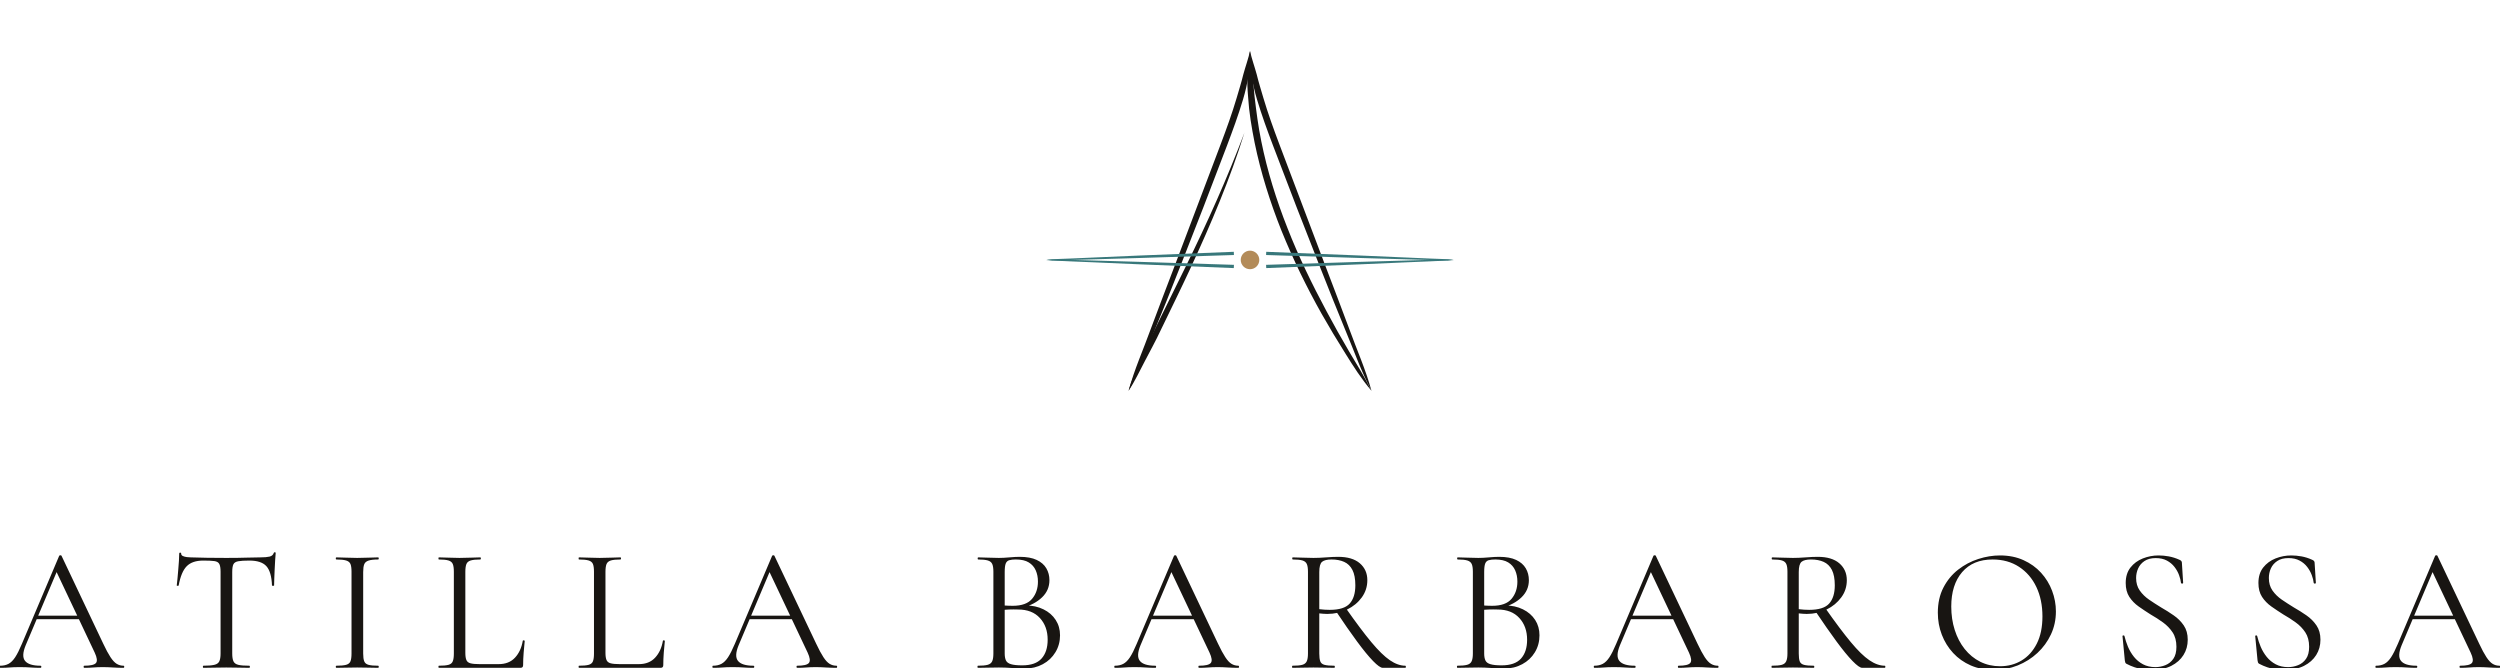
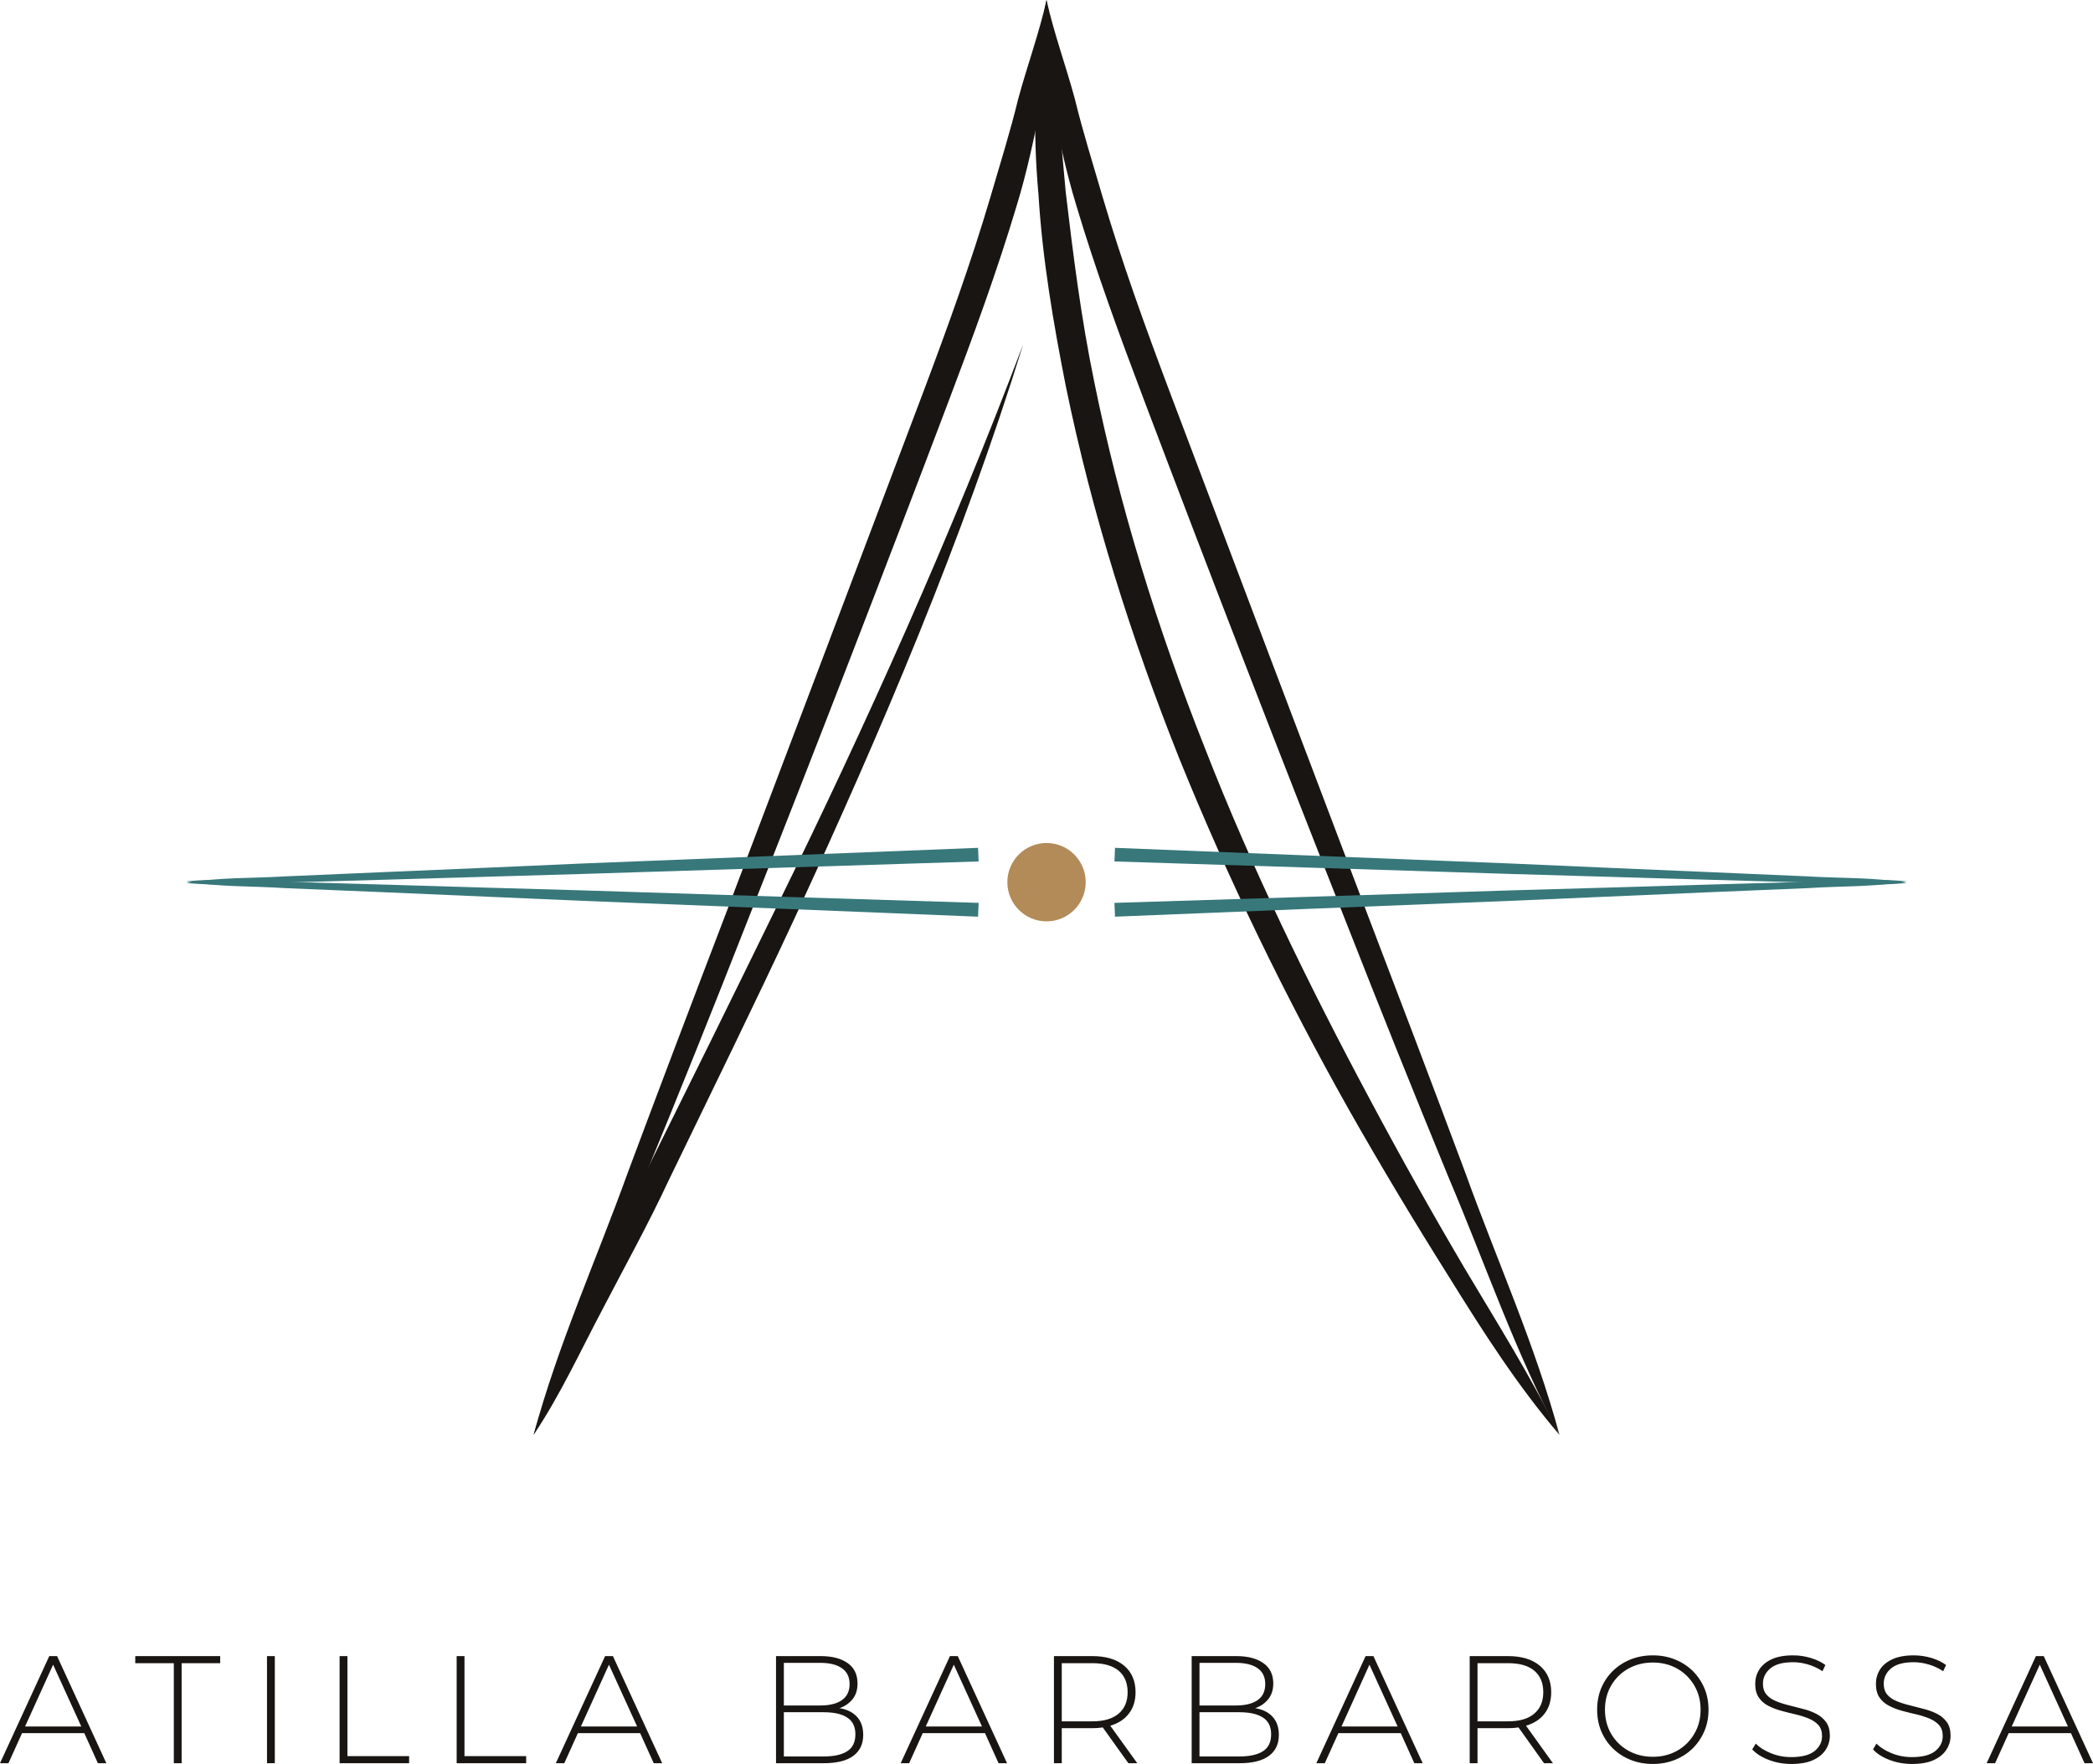
- <svg xmlns="http://www.w3.org/2000/svg" viewBox="0 0 735.59 196.5" role="img" aria-label="Atilla Barbarossa">
-   <g transform="translate(302.8 0) scale(1.3)">
+ <svg xmlns="http://www.w3.org/2000/svg" viewBox="0 0 673.06 567" role="img" aria-label="Atilla Barbarossa">
+   <g transform="scale(6) translate(6.09 -11.55)">
    <path d="M50 11.55C49.6 13.35 48.96 15.08 48.48 16.86C48.05 18.63 47.5 20.37 46.99 22.12C45.95 25.64 44.7 29.09 43.41 32.52C39.9 41.82 36.38 51.12 32.85 60.42C31.07 65.07 29.3 69.73 27.56 74.39C25.87 79.08 23.81 83.63 22.51 88.45C24.87 84.05 26.47 79.32 28.42 74.73C30.32 70.12 32.17 65.5 33.99 60.86C37.65 51.61 41.24 42.33 44.76 33.03C46.07 29.57 47.35 26.09 48.41 22.54C48.95 20.77 49.34 18.94 49.7 17.12C50 15.3 49.98 13.39 50 11.55Z" fill="#181512" />
    <path d="M50 11.55C50.02 13.39 50 15.3 50.3 17.12C50.66 18.94 51.05 20.77 51.59 22.54C52.65 26.09 53.93 29.57 55.24 33.03C58.76 42.33 62.35 51.61 66.01 60.86C67.83 65.5 69.68 70.12 71.58 74.73C73.53 79.32 75.13 84.05 77.49 88.45C76.19 83.63 74.13 79.08 72.44 74.39C70.7 69.73 68.93 65.07 67.15 60.42C63.62 51.12 60.1 41.82 56.59 32.52C55.3 29.09 54.05 25.64 53.01 22.12C52.5 20.37 51.95 18.63 51.52 16.86C51.04 15.08 50.4 13.35 50 11.55Z" fill="#181512" />
    <path d="M50 11.55C49.34 15.06 49.25 18.44 49.57 21.99C49.78 25.45 50.37 28.89 51.04 32.28C52.44 39.09 54.54 45.74 57.11 52.19C59.73 58.67 62.8 64.97 66.22 71.05C67.94 74.08 69.73 77.06 71.58 80C73.41 82.95 75.24 85.81 77.49 88.45C75.98 85.35 74.16 82.47 72.4 79.51C70.64 76.52 68.95 73.51 67.32 70.45C64.05 64.34 61.01 58.11 58.49 51.65C55.96 45.27 53.91 38.7 52.55 31.98C51.86 28.63 51.43 25.25 51.03 21.86C50.72 18.41 50.41 14.99 50 11.55Z" fill="#181512" />
    <path d="M48.75 30C44.86 40.3 40.36 50.33 35.51 60.2C33.22 64.89 30.91 69.57 28.59 74.24C27.41 76.54 26.41 78.91 25.36 81.27C24.34 83.65 23.21 85.95 22.51 88.45C23.95 86.3 25.01 83.97 26.22 81.69C27.41 79.4 28.66 77.15 29.75 74.81C32.02 70.11 34.33 65.43 36.53 60.69C41.15 50.7 45.49 40.52 48.75 30Z" fill="#181512" />
    <path d="M3.89 58.87C5.65 59.06 7.43 58.86 9.2 58.85C10.97 58.8 12.74 58.75 14.51 58.7C18.05 58.6 21.59 58.49 25.13 58.39C32.2 58.17 39.28 57.94 46.36 57.72L46.33 56.99C39.26 57.27 32.18 57.55 25.11 57.83C21.57 57.99 18.03 58.14 14.5 58.29C12.73 58.37 10.96 58.44 9.19 58.52C7.43 58.63 5.63 58.56 3.89 58.87Z" fill="#38787b" />
    <path d="M3.89 58.79C5.63 59.1 7.43 59.03 9.19 59.15C10.96 59.22 12.73 59.3 14.5 59.37C18.03 59.52 21.57 59.68 25.11 59.83C32.18 60.11 39.26 60.39 46.33 60.68L46.36 59.94C39.28 59.72 32.2 59.5 25.13 59.27C21.59 59.17 18.05 59.07 14.51 58.96C12.74 58.91 10.97 58.86 9.2 58.81C7.43 58.8 5.65 58.6 3.89 58.79Z" fill="#38787b" />
    <path d="M96.11 58.87C94.37 58.56 92.57 58.63 90.81 58.52C89.04 58.44 87.27 58.37 85.5 58.29C81.97 58.14 78.43 57.99 74.89 57.83C67.82 57.55 60.74 57.27 53.67 56.99L53.64 57.72C60.72 57.94 67.8 58.17 74.87 58.39C78.41 58.49 81.95 58.6 85.49 58.7C87.26 58.75 89.03 58.8 90.8 58.85C92.57 58.86 94.35 59.06 96.11 58.87Z" fill="#38787b" />
    <path d="M96.11 58.79C94.35 58.6 92.57 58.8 90.8 58.81C89.03 58.86 87.26 58.91 85.49 58.96C81.95 59.07 78.41 59.17 74.87 59.27C67.8 59.5 60.72 59.72 53.64 59.94L53.67 60.68C60.74 60.39 67.82 60.11 74.89 59.83C78.43 59.68 81.97 59.52 85.5 59.37C87.27 59.3 89.04 59.22 90.81 59.15C92.57 59.03 94.37 59.1 96.11 58.79Z" fill="#38787b" />
    <circle cx="50" cy="58.831" r="2.1" fill="#b38b59" />
+     <path transform="translate(-6.09 106.05) scale(0.0574)" d="M7.9 0L0 0L46.0-100.0L53.3-100.0L99.3 0L91.4 0L78.7-28.1L20.6-28.1L7.9 0ZM49.6-92.0L23.4-34.3L75.9-34.3L49.6-92.0ZM169.6 0L162.3 0L162.3-93.4L126.3-93.4L126.3-100.0L205.6-100.0L205.6-93.4L169.6-93.4L169.6 0ZM256.6 0L249.3 0L249.3-100.0L256.6-100.0L256.6 0ZM382.0 0L317.1 0L317.1-100.0L324.4-100.0L324.4-6.6L382.0-6.6L382.0 0ZM491.3 0L426.4 0L426.4-100.0L433.7-100.0L433.7-6.6L491.3-6.6L491.3 0ZM526.9 0L519.0 0L565-100.0L572.3-100.0L618.3 0L610.4 0L597.7-28.1L539.6-28.1L526.9 0ZM568.6-92.0L542.4-34.3L594.9-34.3L568.6-92.0ZM769.1 0L724.6 0L724.6-100.0L766.3-100.0Q782.4-100.0 791.6-93.4Q800.7-86.9 800.7-74.4L800.7-74.4Q800.7-65.6 796.1-59.8Q791.4-54.0 783.9-51.4L783.9-51.4Q794.6-49.6 800.3-43.2Q806-36.9 806-26.4L806-26.4Q806-13.7 796.8-6.9Q787.6 0 769.1 0L769.1 0ZM731.9-47.6L731.9-6.3L769.1-6.3Q783.6-6.3 791.1-11.2Q798.7-16.1 798.7-27.0L798.7-27.0Q798.7-37.7 791.1-42.6Q783.6-47.6 769.1-47.6L769.1-47.6L731.9-47.6ZM731.9-93.7L731.9-53.9L766-53.9Q779-53.9 786.1-58.9Q793.3-63.9 793.3-73.9L793.3-73.9Q793.3-83.7 786.1-88.7Q779-93.7 766-93.7L766-93.7L731.9-93.7ZM848.9 0L841.0 0L887-100.0L894.3-100.0L940.3 0L932.4 0L919.7-28.1L861.6-28.1L848.9 0ZM890.6-92.0L864.4-34.3L916.9-34.3L890.6-92.0ZM991.4 0L984.1 0L984.1-100.0L1020-100.0Q1038.9-100.0 1049.6-91.1Q1060.3-82.1 1060.3-66.3L1060.3-66.3Q1060.3-54.4 1054.1-46.4Q1048-38.3 1036.7-35.0L1036.7-35.0L1061.9 0L1053.6 0L1029.7-33.4Q1025.1-32.7 1020-32.7L1020-32.7L991.4-32.7L991.4 0ZM991.4-93.4L991.4-39.1L1020-39.1Q1036.1-39.1 1044.5-46.3Q1052.9-53.4 1052.9-66.3L1052.9-66.3Q1052.9-79.3 1044.5-86.4Q1036.1-93.4 1020-93.4L1020-93.4L991.4-93.4ZM1157.3 0L1112.7 0L1112.7-100.0L1154.4-100.0Q1170.6-100.0 1179.7-93.4Q1188.9-86.9 1188.9-74.4L1188.9-74.4Q1188.9-65.6 1184.2-59.8Q1179.6-54.0 1172-51.4L1172-51.4Q1182.7-49.6 1188.4-43.2Q1194.1-36.9 1194.1-26.4L1194.1-26.4Q1194.1-13.7 1184.9-6.9Q1175.7 0 1157.3 0L1157.3 0ZM1120-47.6L1120-6.3L1157.3-6.3Q1171.7-6.3 1179.3-11.2Q1186.9-16.1 1186.9-27.0L1186.9-27.0Q1186.9-37.7 1179.3-42.6Q1171.7-47.6 1157.3-47.6L1157.3-47.6L1120-47.6ZM1120-93.7L1120-53.9L1154.1-53.9Q1167.1-53.9 1174.3-58.9Q1181.4-63.9 1181.4-73.9L1181.4-73.9Q1181.4-83.7 1174.3-88.7Q1167.1-93.7 1154.1-93.7L1154.1-93.7L1120-93.7ZM1237 0L1229.1 0L1275.1-100.0L1282.4-100.0L1328.4 0L1320.6 0L1307.9-28.1L1249.7-28.1L1237 0ZM1278.7-92.0L1252.6-34.3L1305-34.3L1278.7-92.0ZM1379.6 0L1372.3 0L1372.3-100.0L1408.1-100.0Q1427.0-100.0 1437.7-91.1Q1448.4-82.1 1448.4-66.3L1448.4-66.3Q1448.4-54.4 1442.3-46.4Q1436.1-38.3 1424.9-35.0L1424.9-35.0L1450.0 0L1441.7 0L1417.9-33.4Q1413.3-32.7 1408.1-32.7L1408.1-32.7L1379.6-32.7L1379.6 0ZM1379.6-93.4L1379.6-39.1L1408.1-39.1Q1424.3-39.1 1432.6-46.3Q1441.0-53.4 1441.0-66.3L1441.0-66.3Q1441.0-79.3 1432.6-86.4Q1424.3-93.4 1408.1-93.4L1408.1-93.4L1379.6-93.4ZM1543.3 0.7L1543.3 0.7Q1532.1 0.7 1522.6-3.1Q1513.1-6.9 1506.1-13.7Q1499.0-20.6 1495.1-29.9Q1491.3-39.1 1491.3-50.0L1491.3-50.0Q1491.3-60.9 1495.1-70.1Q1499.0-79.4 1506.1-86.3Q1513.1-93.1 1522.6-96.9Q1532.1-100.7 1543.3-100.7L1543.3-100.7Q1554.4-100.7 1563.9-96.9Q1573.4-93.1 1580.4-86.3Q1587.4-79.4 1591.4-70.1Q1595.3-60.9 1595.3-50.0L1595.3-50.0Q1595.3-39.1 1591.4-29.9Q1587.4-20.6 1580.4-13.7Q1573.4-6.9 1563.9-3.1Q1554.4 0.7 1543.3 0.7ZM1543.3-6.0L1543.3-6.0Q1556.0-6.0 1566.1-11.7Q1576.1-17.4 1582.0-27.4Q1587.9-37.4 1587.9-50.0L1587.9-50.0Q1587.9-62.6 1582.0-72.6Q1576.1-82.6 1566.1-88.3Q1556.0-94.0 1543.3-94.0L1543.3-94.0Q1530.6-94.0 1520.4-88.3Q1510.3-82.6 1504.4-72.6Q1498.6-62.6 1498.6-50.0L1498.6-50.0Q1498.6-37.4 1504.4-27.4Q1510.3-17.4 1520.4-11.7Q1530.6-6.0 1543.3-6.0ZM1672.6 0.7L1672.6 0.7Q1661.4 0.7 1651.5-3.1Q1641.6-6.9 1636.1-12.9L1636.1-12.9L1639.4-18.3Q1644.6-13.0 1653.4-9.4Q1662.3-5.7 1672.4-5.7L1672.4-5.7Q1687.4-5.7 1694.4-11.4Q1701.3-17.1 1701.3-25.3L1701.3-25.3Q1701.3-31.7 1697.9-35.6Q1694.4-39.4 1688.9-41.7Q1683.3-44.0 1676.6-45.6Q1670.0-47.1 1663.4-48.9Q1656.7-50.7 1651.1-53.6Q1645.6-56.4 1642.2-61.4Q1638.9-66.3 1638.9-74.1L1638.9-74.1Q1638.9-81.3 1642.6-87.3Q1646.3-93.3 1654.1-97.0Q1662.0-100.7 1674.3-100.7L1674.3-100.7Q1682.6-100.7 1690.6-98.3Q1698.7-95.9 1704.4-91.7L1704.4-91.7L1701.7-85.9Q1695.4-90.1 1688.2-92.2Q1681.0-94.3 1674.3-94.3L1674.3-94.3Q1659.7-94.3 1652.9-88.4Q1646.1-82.6 1646.1-74.3L1646.1-74.3Q1646.1-67.9 1649.5-64.0Q1652.9-60.1 1658.4-57.9Q1664.0-55.6 1670.6-54.0Q1677.3-52.4 1683.9-50.6Q1690.6-48.9 1696.1-46.0Q1701.7-43.1 1705.1-38.3Q1708.6-33.4 1708.6-25.7L1708.6-25.7Q1708.6-18.6 1704.7-12.6Q1700.9-6.6 1692.9-2.9Q1685.0 0.7 1672.6 0.7ZM1785.3 0.7L1785.3 0.7Q1774.1 0.7 1764.2-3.1Q1754.3-6.9 1748.9-12.9L1748.9-12.9L1752.1-18.3Q1757.3-13.0 1766.1-9.4Q1775.0-5.7 1785.1-5.7L1785.1-5.7Q1800.1-5.7 1807.1-11.4Q1814.0-17.1 1814.0-25.3L1814.0-25.3Q1814.0-31.7 1810.6-35.6Q1807.1-39.4 1801.6-41.7Q1796.0-44.0 1789.4-45.6Q1782.7-47.1 1776.1-48.9Q1769.4-50.7 1763.9-53.6Q1758.3-56.4 1754.9-61.4Q1751.6-66.3 1751.6-74.1L1751.6-74.1Q1751.6-81.3 1755.3-87.3Q1759.0-93.3 1766.9-97.0Q1774.7-100.7 1787.0-100.7L1787.0-100.7Q1795.3-100.7 1803.4-98.3Q1811.4-95.9 1817.1-91.7L1817.1-91.7L1814.4-85.9Q1808.1-90.1 1800.9-92.2Q1793.7-94.3 1787.0-94.3L1787.0-94.3Q1772.4-94.3 1765.6-88.4Q1758.9-82.6 1758.9-74.3L1758.9-74.3Q1758.9-67.9 1762.2-64.0Q1765.6-60.1 1771.1-57.9Q1776.7-55.6 1783.4-54.0Q1790.0-52.4 1796.6-50.6Q1803.3-48.9 1808.9-46.0Q1814.4-43.1 1817.9-38.3Q1821.3-33.4 1821.3-25.7L1821.3-25.7Q1821.3-18.6 1817.4-12.6Q1813.6-6.6 1805.6-2.9Q1797.7 0.7 1785.3 0.7ZM1862.9 0L1855.0 0L1901.0-100.0L1908.3-100.0L1954.3 0L1946.4 0L1933.7-28.1L1875.6-28.1L1862.9 0ZM1904.6-92.0L1878.4-34.3L1930.9-34.3L1904.6-92.0Z" fill="#181512" />
  </g>
-   <path transform="translate(0 164.00)" d="M10.09 18.2 10.61 17.16H24.39L24.75 18.2ZM36.35 31.88Q36.56 31.88 36.56 32.19Q36.56 32.5 36.35 32.5Q34.84 32.5 33.28 32.4Q31.72 32.29 30.26 32.29Q28.65 32.29 27.46 32.4Q26.26 32.5 24.8 32.5Q24.6 32.5 24.6 32.19Q24.6 31.88 24.8 31.88Q27.56 31.88 28.24 31.07Q28.91 30.26 27.87 28.03L16.33 3.64L17.63 2.03L7.54 25.9Q6.24 29.07 7.38 30.47Q8.53 31.88 11.91 31.88Q12.17 31.88 12.17 32.19Q12.17 32.5 11.91 32.5Q10.35 32.5 9.05 32.4Q7.75 32.29 5.77 32.29Q3.9 32.29 2.78 32.4Q1.66 32.5 0.05 32.5Q-0.16 32.5 -0.16 32.19Q-0.16 31.88 0.05 31.88Q1.46 31.88 2.5 31.33Q3.54 30.78 4.45 29.41Q5.36 28.03 6.45 25.43L17.42 -0.47Q17.52 -0.62 17.78 -0.62Q18.04 -0.62 18.1 -0.47L30.37 25.38Q31.56 27.92 32.5 29.35Q33.44 30.78 34.35 31.33Q35.26 31.88 36.35 31.88ZM59.8 0.94Q56.58 0.94 54.94 2.6Q53.3 4.26 52.57 8.27Q52.57 8.37 52.29 8.37Q52 8.37 52 8.27Q52.1 7.59 52.21 6.37Q52.31 5.15 52.44 3.74Q52.57 2.34 52.65 1.01Q52.73 -0.31 52.73 -1.14Q52.73 -1.4 53.01 -1.4Q53.3 -1.4 53.3 -1.14Q53.3 -0.62 53.82 -0.39Q54.34 -0.16 54.99 -0.08Q55.64 0 56.11 0Q60.58 0.16 66.56 0.16Q70.25 0.16 72.41 0.08Q74.57 0 76.6 0Q78.36 0 79.33 -0.23Q80.29 -0.47 80.55 -1.3Q80.6 -1.51 80.86 -1.51Q81.12 -1.51 81.12 -1.3Q81.07 -0.52 80.96 0.83Q80.86 2.18 80.81 3.64Q80.76 5.1 80.7 6.34Q80.65 7.59 80.65 8.27Q80.65 8.37 80.34 8.37Q80.03 8.37 80.03 8.27Q79.87 4.21 78.36 2.57Q76.86 0.94 73.37 0.94Q71.19 0.94 70.1 1.14Q69 1.35 68.67 2.05Q68.33 2.76 68.33 4.32V28.29Q68.33 29.8 68.69 30.58Q69.06 31.36 70.12 31.62Q71.19 31.88 73.37 31.88Q73.53 31.88 73.53 32.19Q73.53 32.5 73.37 32.5Q72.02 32.5 70.3 32.45Q68.59 32.4 66.56 32.4Q64.64 32.4 62.92 32.45Q61.2 32.5 59.8 32.5Q59.7 32.5 59.7 32.19Q59.7 31.88 59.8 31.88Q61.93 31.88 63.05 31.62Q64.17 31.36 64.53 30.58Q64.9 29.8 64.9 28.29V4.21Q64.9 2.65 64.53 1.95Q64.17 1.25 63.08 1.09Q61.98 0.94 59.8 0.94ZM106.86 28.29Q106.86 29.8 107.17 30.58Q107.48 31.36 108.45 31.62Q109.41 31.88 111.28 31.88Q111.44 31.88 111.44 32.19Q111.44 32.5 111.28 32.5Q110.03 32.5 108.5 32.45Q106.96 32.4 105.09 32.4Q103.38 32.4 101.79 32.45Q100.2 32.5 98.96 32.5Q98.8 32.5 98.8 32.19Q98.8 31.88 98.96 31.88Q100.83 31.88 101.82 31.62Q102.8 31.36 103.12 30.58Q103.43 29.8 103.43 28.29V4.21Q103.43 2.7 103.12 1.95Q102.8 1.2 101.82 0.91Q100.83 0.62 98.96 0.62Q98.8 0.62 98.8 0.31Q98.8 0 98.96 0Q100.2 0 101.79 0.08Q103.38 0.16 105.09 0.16Q106.96 0.16 108.52 0.08Q110.08 0 111.28 0Q111.44 0 111.44 0.31Q111.44 0.62 111.28 0.62Q109.41 0.62 108.45 0.94Q107.48 1.25 107.17 2.03Q106.86 2.81 106.86 4.32ZM136.92 4.26V28.08Q136.92 29.48 137.23 30.21Q137.54 30.94 138.45 31.17Q139.36 31.41 141.08 31.41H146.74Q149.76 31.41 151.53 29.51Q153.3 27.61 153.82 24.54Q153.82 24.39 154.1 24.41Q154.39 24.44 154.39 24.6Q154.23 26 154.08 28Q153.92 30 153.92 31.72Q153.92 32.5 153.14 32.5H129.12Q129.01 32.5 129.01 32.19Q129.01 31.88 129.12 31.88Q130.99 31.88 131.95 31.62Q132.91 31.36 133.22 30.58Q133.54 29.8 133.54 28.29V4.21Q133.54 2.7 133.22 1.95Q132.91 1.2 131.95 0.91Q130.99 0.62 129.12 0.62Q129.01 0.62 129.01 0.31Q129.01 0 129.12 0Q130.36 0 131.92 0.08Q133.48 0.16 135.2 0.16Q137.02 0.16 138.58 0.08Q140.14 0 141.34 0Q141.49 0 141.49 0.31Q141.49 0.62 141.34 0.62Q139.46 0.62 138.5 0.91Q137.54 1.2 137.23 1.98Q136.92 2.76 136.92 4.26ZM178.15 4.26V28.08Q178.15 29.48 178.46 30.21Q178.78 30.94 179.69 31.17Q180.6 31.41 182.31 31.41H187.98Q191 31.41 192.76 29.51Q194.53 27.61 195.05 24.54Q195.05 24.39 195.34 24.41Q195.62 24.44 195.62 24.6Q195.47 26 195.31 28Q195.16 30 195.16 31.72Q195.16 32.5 194.38 32.5H170.35Q170.25 32.5 170.25 32.19Q170.25 31.88 170.35 31.88Q172.22 31.88 173.19 31.62Q174.15 31.36 174.46 30.58Q174.77 29.8 174.77 28.29V4.21Q174.77 2.7 174.46 1.95Q174.15 1.2 173.19 0.91Q172.22 0.62 170.35 0.62Q170.25 0.62 170.25 0.31Q170.25 0 170.35 0Q171.6 0 173.16 0.08Q174.72 0.16 176.44 0.16Q178.26 0.16 179.82 0.08Q181.38 0 182.57 0Q182.73 0 182.73 0.31Q182.73 0.62 182.57 0.62Q180.7 0.62 179.74 0.91Q178.78 1.2 178.46 1.98Q178.15 2.76 178.15 4.26ZM219.86 18.2 220.38 17.16H234.16L234.52 18.2ZM246.12 31.88Q246.32 31.88 246.32 32.19Q246.32 32.5 246.12 32.5Q244.61 32.5 243.05 32.4Q241.49 32.29 240.03 32.29Q238.42 32.29 237.22 32.4Q236.03 32.5 234.57 32.5Q234.36 32.5 234.36 32.19Q234.36 31.88 234.57 31.88Q237.33 31.88 238 31.07Q238.68 30.26 237.64 28.03L226.1 3.64L227.4 2.03L217.31 25.9Q216.01 29.07 217.15 30.47Q218.3 31.88 221.68 31.88Q221.94 31.88 221.94 32.19Q221.94 32.5 221.68 32.5Q220.12 32.5 218.82 32.4Q217.52 32.29 215.54 32.29Q213.67 32.29 212.55 32.4Q211.43 32.5 209.82 32.5Q209.61 32.5 209.61 32.19Q209.61 31.88 209.82 31.88Q211.22 31.88 212.26 31.33Q213.3 30.78 214.21 29.41Q215.12 28.03 216.22 25.43L227.19 -0.47Q227.29 -0.62 227.55 -0.62Q227.81 -0.62 227.86 -0.47L240.14 25.38Q241.33 27.92 242.27 29.35Q243.2 30.78 244.11 31.33Q245.02 31.88 246.12 31.88ZM301.08 14.72 301.65 14.14Q304.72 14.14 307.03 15.29Q309.35 16.43 310.62 18.41Q311.9 20.38 311.9 22.93Q311.9 25.69 310.54 27.92Q309.19 30.16 306.83 31.43Q304.46 32.71 301.55 32.71Q299.88 32.71 297.78 32.55Q295.67 32.4 293.9 32.4Q292.19 32.4 290.6 32.45Q289.02 32.5 287.72 32.5Q287.61 32.5 287.61 32.19Q287.61 31.88 287.72 31.88Q289.59 31.88 290.58 31.62Q291.56 31.36 291.93 30.58Q292.29 29.8 292.29 28.29V4.21Q292.29 2.7 291.95 1.95Q291.62 1.2 290.65 0.91Q289.69 0.62 287.82 0.62Q287.66 0.62 287.66 0.31Q287.66 0 287.82 0Q289.07 0 290.63 0.08Q292.19 0.16 293.9 0.16Q295.26 0.16 297.02 0Q298.79 -0.16 300.04 -0.16Q303.11 -0.16 305.03 0.75Q306.96 1.66 307.87 3.22Q308.78 4.78 308.78 6.71Q308.78 9.67 306.62 11.75Q304.46 13.83 301.08 14.72ZM298.9 0.62Q297.7 0.62 296.97 0.83Q296.24 1.04 295.93 1.79Q295.62 2.55 295.62 4.32V14.51L293.96 14.09Q295.62 14.2 296.71 14.22Q297.8 14.25 297.96 14.25Q301.96 14.25 303.68 12.19Q305.4 10.14 305.4 7.12Q305.4 5.3 304.75 3.82Q304.1 2.34 302.69 1.48Q301.29 0.62 298.9 0.62ZM300.77 31.77Q304.67 31.77 306.46 29.77Q308.26 27.77 308.26 24.23Q308.26 20.33 305.97 17.84Q303.68 15.34 299.57 15.34Q298.27 15.29 296.89 15.34Q295.52 15.39 294.11 15.6L295.62 15.03V28.29Q295.62 29.54 295.98 30.32Q296.35 31.1 297.47 31.43Q298.58 31.77 300.77 31.77ZM338.1 18.2 338.62 17.16H352.4L352.77 18.2ZM364.36 31.88Q364.57 31.88 364.57 32.19Q364.57 32.5 364.36 32.5Q362.86 32.5 361.3 32.4Q359.74 32.29 358.28 32.29Q356.67 32.29 355.47 32.4Q354.28 32.5 352.82 32.5Q352.61 32.5 352.61 32.19Q352.61 31.88 352.82 31.88Q355.58 31.88 356.25 31.07Q356.93 30.26 355.89 28.03L344.34 3.64L345.64 2.03L335.56 25.9Q334.26 29.07 335.4 30.47Q336.54 31.88 339.92 31.88Q340.18 31.88 340.18 32.19Q340.18 32.5 339.92 32.5Q338.36 32.5 337.06 32.4Q335.76 32.29 333.79 32.29Q331.92 32.29 330.8 32.4Q329.68 32.5 328.07 32.5Q327.86 32.5 327.86 32.19Q327.86 31.88 328.07 31.88Q329.47 31.88 330.51 31.33Q331.55 30.78 332.46 29.41Q333.37 28.03 334.46 25.43L345.44 -0.47Q345.54 -0.62 345.8 -0.62Q346.06 -0.62 346.11 -0.47L358.38 25.38Q359.58 27.92 360.52 29.35Q361.45 30.78 362.36 31.33Q363.27 31.88 364.36 31.88ZM406.85 32.5Q405.96 32.5 404.01 30.5Q402.06 28.5 399.28 24.73Q396.5 20.96 393.07 15.81L395.98 14.92Q400.4 21.22 403.49 24.93Q406.59 28.65 408.95 30.26Q411.32 31.88 413.5 31.88Q413.66 31.88 413.66 32.19Q413.66 32.5 413.5 32.5Q410.9 32.5 409.27 32.5Q407.63 32.5 406.85 32.5ZM393.74 -0.16Q397.9 -0.16 400.11 1.74Q402.32 3.64 402.32 6.71Q402.32 9.52 400.69 11.78Q399.05 14.04 396.37 15.34Q393.69 16.64 390.52 16.64Q390 16.64 389.35 16.59Q388.7 16.54 388.18 16.48V28.29Q388.18 29.8 388.47 30.58Q388.75 31.36 389.71 31.62Q390.68 31.88 392.6 31.88Q392.76 31.88 392.76 32.19Q392.76 32.5 392.6 32.5Q391.35 32.5 389.82 32.45Q388.28 32.4 386.46 32.4Q384.75 32.4 383.16 32.45Q381.58 32.5 380.28 32.5Q380.17 32.5 380.17 32.19Q380.17 31.88 380.28 31.88Q382.2 31.88 383.16 31.62Q384.12 31.36 384.49 30.58Q384.85 29.8 384.85 28.29V4.21Q384.85 2.7 384.51 1.95Q384.18 1.2 383.24 0.91Q382.3 0.62 380.38 0.62Q380.22 0.62 380.22 0.31Q380.22 0 380.38 0Q381.63 0 383.19 0.08Q384.75 0.16 386.46 0.16Q388.08 0.16 390.18 0Q392.29 -0.16 393.74 -0.16ZM398.79 8.22Q398.79 5.36 397.93 3.69Q397.07 2.03 395.51 1.33Q393.95 0.62 391.77 0.62Q389.84 0.62 389.01 1.3Q388.18 1.98 388.18 4.32V15.24Q388.91 15.34 389.74 15.39Q390.57 15.44 391.25 15.44Q395.46 15.44 397.12 13.6Q398.79 11.75 398.79 8.22ZM442.16 14.72 442.73 14.14Q445.8 14.14 448.11 15.29Q450.42 16.43 451.7 18.41Q452.97 20.38 452.97 22.93Q452.97 25.69 451.62 27.92Q450.27 30.16 447.9 31.43Q445.54 32.71 442.62 32.71Q440.96 32.71 438.85 32.55Q436.75 32.4 434.98 32.4Q433.26 32.4 431.68 32.45Q430.09 32.5 428.79 32.5Q428.69 32.5 428.69 32.19Q428.69 31.88 428.79 31.88Q430.66 31.88 431.65 31.62Q432.64 31.36 433 30.58Q433.37 29.8 433.37 28.29V4.21Q433.37 2.7 433.03 1.95Q432.69 1.2 431.73 0.91Q430.77 0.62 428.9 0.62Q428.74 0.62 428.74 0.31Q428.74 0 428.9 0Q430.14 0 431.7 0.08Q433.26 0.16 434.98 0.16Q436.33 0.16 438.1 0Q439.87 -0.16 441.12 -0.16Q444.18 -0.16 446.11 0.75Q448.03 1.66 448.94 3.22Q449.85 4.78 449.85 6.71Q449.85 9.67 447.69 11.75Q445.54 13.83 442.16 14.72ZM439.97 0.62Q438.78 0.62 438.05 0.83Q437.32 1.04 437.01 1.79Q436.7 2.55 436.7 4.32V14.51L435.03 14.09Q436.7 14.2 437.79 14.22Q438.88 14.25 439.04 14.25Q443.04 14.25 444.76 12.19Q446.47 10.14 446.47 7.12Q446.47 5.3 445.82 3.82Q445.17 2.34 443.77 1.48Q442.36 0.62 439.97 0.62ZM441.84 31.77Q445.74 31.77 447.54 29.77Q449.33 27.77 449.33 24.23Q449.33 20.33 447.04 17.84Q444.76 15.34 440.65 15.34Q439.35 15.29 437.97 15.34Q436.59 15.39 435.19 15.6L436.7 15.03V28.29Q436.7 29.54 437.06 30.32Q437.42 31.1 438.54 31.43Q439.66 31.77 441.84 31.77ZM479.18 18.2 479.7 17.16H493.48L493.84 18.2ZM505.44 31.88Q505.65 31.88 505.65 32.19Q505.65 32.5 505.44 32.5Q503.93 32.5 502.37 32.4Q500.81 32.29 499.36 32.29Q497.74 32.29 496.55 32.4Q495.35 32.5 493.9 32.5Q493.69 32.5 493.69 32.19Q493.69 31.88 493.9 31.88Q496.65 31.88 497.33 31.07Q498 30.26 496.96 28.03L485.42 3.64L486.72 2.03L476.63 25.9Q475.33 29.07 476.48 30.47Q477.62 31.88 481 31.88Q481.26 31.88 481.26 32.19Q481.26 32.5 481 32.5Q479.44 32.5 478.14 32.4Q476.84 32.29 474.86 32.29Q472.99 32.29 471.87 32.4Q470.76 32.5 469.14 32.5Q468.94 32.5 468.94 32.19Q468.94 31.88 469.14 31.88Q470.55 31.88 471.59 31.33Q472.63 30.78 473.54 29.41Q474.45 28.03 475.54 25.43L486.51 -0.47Q486.62 -0.62 486.88 -0.62Q487.14 -0.62 487.19 -0.47L499.46 25.38Q500.66 27.92 501.59 29.35Q502.53 30.78 503.44 31.33Q504.35 31.88 505.44 31.88ZM547.92 32.5Q547.04 32.5 545.09 30.5Q543.14 28.5 540.36 24.73Q537.58 20.96 534.14 15.81L537.06 14.92Q541.48 21.22 544.57 24.93Q547.66 28.65 550.03 30.26Q552.4 31.88 554.58 31.88Q554.74 31.88 554.74 32.19Q554.74 32.5 554.58 32.5Q551.98 32.5 550.34 32.5Q548.7 32.5 547.92 32.5ZM534.82 -0.16Q538.98 -0.16 541.19 1.74Q543.4 3.64 543.4 6.71Q543.4 9.52 541.76 11.78Q540.12 14.04 537.45 15.34Q534.77 16.64 531.6 16.64Q531.08 16.64 530.43 16.59Q529.78 16.54 529.26 16.48V28.29Q529.26 29.8 529.54 30.58Q529.83 31.36 530.79 31.62Q531.75 31.88 533.68 31.88Q533.83 31.88 533.83 32.19Q533.83 32.5 533.68 32.5Q532.43 32.5 530.89 32.45Q529.36 32.4 527.54 32.4Q525.82 32.4 524.24 32.45Q522.65 32.5 521.35 32.5Q521.25 32.5 521.25 32.19Q521.25 31.88 521.35 31.88Q523.28 31.88 524.24 31.62Q525.2 31.36 525.56 30.58Q525.93 29.8 525.93 28.29V4.21Q525.93 2.7 525.59 1.95Q525.25 1.2 524.32 0.91Q523.38 0.62 521.46 0.62Q521.3 0.62 521.3 0.31Q521.3 0 521.46 0Q522.7 0 524.26 0.08Q525.82 0.16 527.54 0.16Q529.15 0.16 531.26 0Q533.36 -0.16 534.82 -0.16ZM539.86 8.22Q539.86 5.36 539.01 3.69Q538.15 2.03 536.59 1.33Q535.03 0.62 532.84 0.62Q530.92 0.62 530.09 1.3Q529.26 1.98 529.26 4.32V15.24Q529.98 15.34 530.82 15.39Q531.65 15.44 532.32 15.44Q536.54 15.44 538.2 13.6Q539.86 11.75 539.86 8.22ZM586.66 33.12Q582.92 33.12 579.88 31.8Q576.84 30.47 574.68 28.13Q572.52 25.79 571.35 22.75Q570.18 19.71 570.18 16.28Q570.18 12.06 571.82 8.89Q573.46 5.72 576.16 3.61Q578.86 1.51 582.09 0.47Q585.31 -0.57 588.48 -0.57Q592.33 -0.57 595.37 0.81Q598.42 2.18 600.55 4.52Q602.68 6.86 603.8 9.83Q604.92 12.79 604.92 15.91Q604.92 19.55 603.46 22.67Q602 25.79 599.48 28.13Q596.96 30.47 593.66 31.8Q590.36 33.12 586.66 33.12ZM588.48 32.03Q592.02 32.03 594.83 30.34Q597.64 28.65 599.3 25.38Q600.96 22.1 600.96 17.37Q600.96 12.48 599.17 8.71Q597.38 4.94 594.07 2.78Q590.77 0.62 586.3 0.62Q580.53 0.62 577.33 4.34Q574.13 8.06 574.13 14.46Q574.13 18.15 575.15 21.35Q576.16 24.54 578.08 26.96Q580.01 29.38 582.66 30.71Q585.31 32.03 588.48 32.03ZM628.52 6.08Q628.52 8.22 629.59 9.75Q630.66 11.28 632.32 12.43Q633.98 13.57 635.86 14.72Q637.78 15.81 639.57 17.06Q641.37 18.3 642.54 20.02Q643.71 21.74 643.71 24.23Q643.71 26.73 642.46 28.73Q641.21 30.73 638.85 31.93Q636.48 33.12 633 33.12Q631.75 33.12 630.53 32.94Q629.3 32.76 628.08 32.34Q626.86 31.93 625.66 31.3Q625.4 31.15 625.33 30.91Q625.25 30.68 625.2 30.32L624.52 23.24Q624.47 22.98 624.75 22.96Q625.04 22.93 625.09 23.14Q625.46 24.7 626.13 26.31Q626.81 27.92 627.9 29.28Q628.99 30.63 630.55 31.46Q632.11 32.29 634.19 32.29Q635.7 32.29 637.13 31.72Q638.56 31.15 639.47 29.85Q640.38 28.55 640.38 26.31Q640.38 23.76 639.26 22.07Q638.14 20.38 636.43 19.14Q634.71 17.89 632.79 16.8Q630.97 15.65 629.28 14.46Q627.59 13.26 626.52 11.62Q625.46 9.98 625.46 7.54Q625.46 4.78 626.86 2.99Q628.26 1.2 630.5 0.31Q632.74 -0.57 635.13 -0.57Q636.58 -0.57 638.14 -0.29Q639.7 0 641.21 0.68Q641.63 0.83 641.81 1.07Q641.99 1.3 641.99 1.56L642.36 7.49Q642.36 7.7 642.1 7.72Q641.84 7.75 641.73 7.54Q641.63 6.5 641.16 5.23Q640.69 3.95 639.81 2.81Q638.92 1.66 637.57 0.94Q636.22 0.21 634.3 0.21Q632.27 0.21 630.99 1.07Q629.72 1.92 629.12 3.25Q628.52 4.58 628.52 6.08ZM667.58 6.08Q667.58 8.22 668.64 9.75Q669.71 11.28 671.37 12.43Q673.04 13.57 674.91 14.72Q676.83 15.81 678.63 17.06Q680.42 18.3 681.59 20.02Q682.76 21.74 682.76 24.23Q682.76 26.73 681.51 28.73Q680.26 30.73 677.9 31.93Q675.53 33.12 672.05 33.12Q670.8 33.12 669.58 32.94Q668.36 32.76 667.13 32.34Q665.91 31.93 664.72 31.3Q664.46 31.15 664.38 30.91Q664.3 30.68 664.25 30.32L663.57 23.24Q663.52 22.98 663.81 22.96Q664.09 22.93 664.14 23.14Q664.51 24.7 665.18 26.31Q665.86 27.92 666.95 29.28Q668.04 30.63 669.6 31.46Q671.16 32.29 673.24 32.29Q674.75 32.29 676.18 31.72Q677.61 31.15 678.52 29.85Q679.43 28.55 679.43 26.31Q679.43 23.76 678.31 22.07Q677.2 20.38 675.48 19.14Q673.76 17.89 671.84 16.8Q670.02 15.65 668.33 14.46Q666.64 13.26 665.57 11.62Q664.51 9.98 664.51 7.54Q664.51 4.78 665.91 2.99Q667.32 1.2 669.55 0.31Q671.79 -0.57 674.18 -0.57Q675.64 -0.57 677.2 -0.29Q678.76 0 680.26 0.68Q680.68 0.83 680.86 1.07Q681.04 1.3 681.04 1.56L681.41 7.49Q681.41 7.7 681.15 7.72Q680.89 7.75 680.78 7.54Q680.68 6.5 680.21 5.23Q679.74 3.95 678.86 2.81Q677.98 1.66 676.62 0.94Q675.27 0.21 673.35 0.21Q671.32 0.21 670.05 1.07Q668.77 1.92 668.17 3.25Q667.58 4.58 667.58 6.08ZM709.18 18.2 709.7 17.16H723.48L723.84 18.2ZM735.44 31.88Q735.64 31.88 735.64 32.19Q735.64 32.5 735.44 32.5Q733.93 32.5 732.37 32.4Q730.81 32.29 729.35 32.29Q727.74 32.29 726.54 32.4Q725.35 32.5 723.89 32.5Q723.68 32.5 723.68 32.19Q723.68 31.88 723.89 31.88Q726.65 31.88 727.32 31.07Q728 30.26 726.96 28.03L715.42 3.64L716.72 2.03L706.63 25.9Q705.33 29.07 706.47 30.47Q707.62 31.88 711 31.88Q711.26 31.88 711.26 32.19Q711.26 32.5 711 32.5Q709.44 32.5 708.14 32.4Q706.84 32.29 704.86 32.29Q702.99 32.29 701.87 32.4Q700.75 32.5 699.14 32.5Q698.93 32.5 698.93 32.19Q698.93 31.88 699.14 31.88Q700.54 31.88 701.58 31.33Q702.62 30.78 703.53 29.41Q704.44 28.03 705.54 25.43L716.51 -0.47Q716.61 -0.62 716.87 -0.62Q717.13 -0.62 717.18 -0.47L729.46 25.38Q730.65 27.92 731.59 29.35Q732.52 30.78 733.43 31.33Q734.34 31.88 735.44 31.88Z" fill="#181512" />
</svg>
